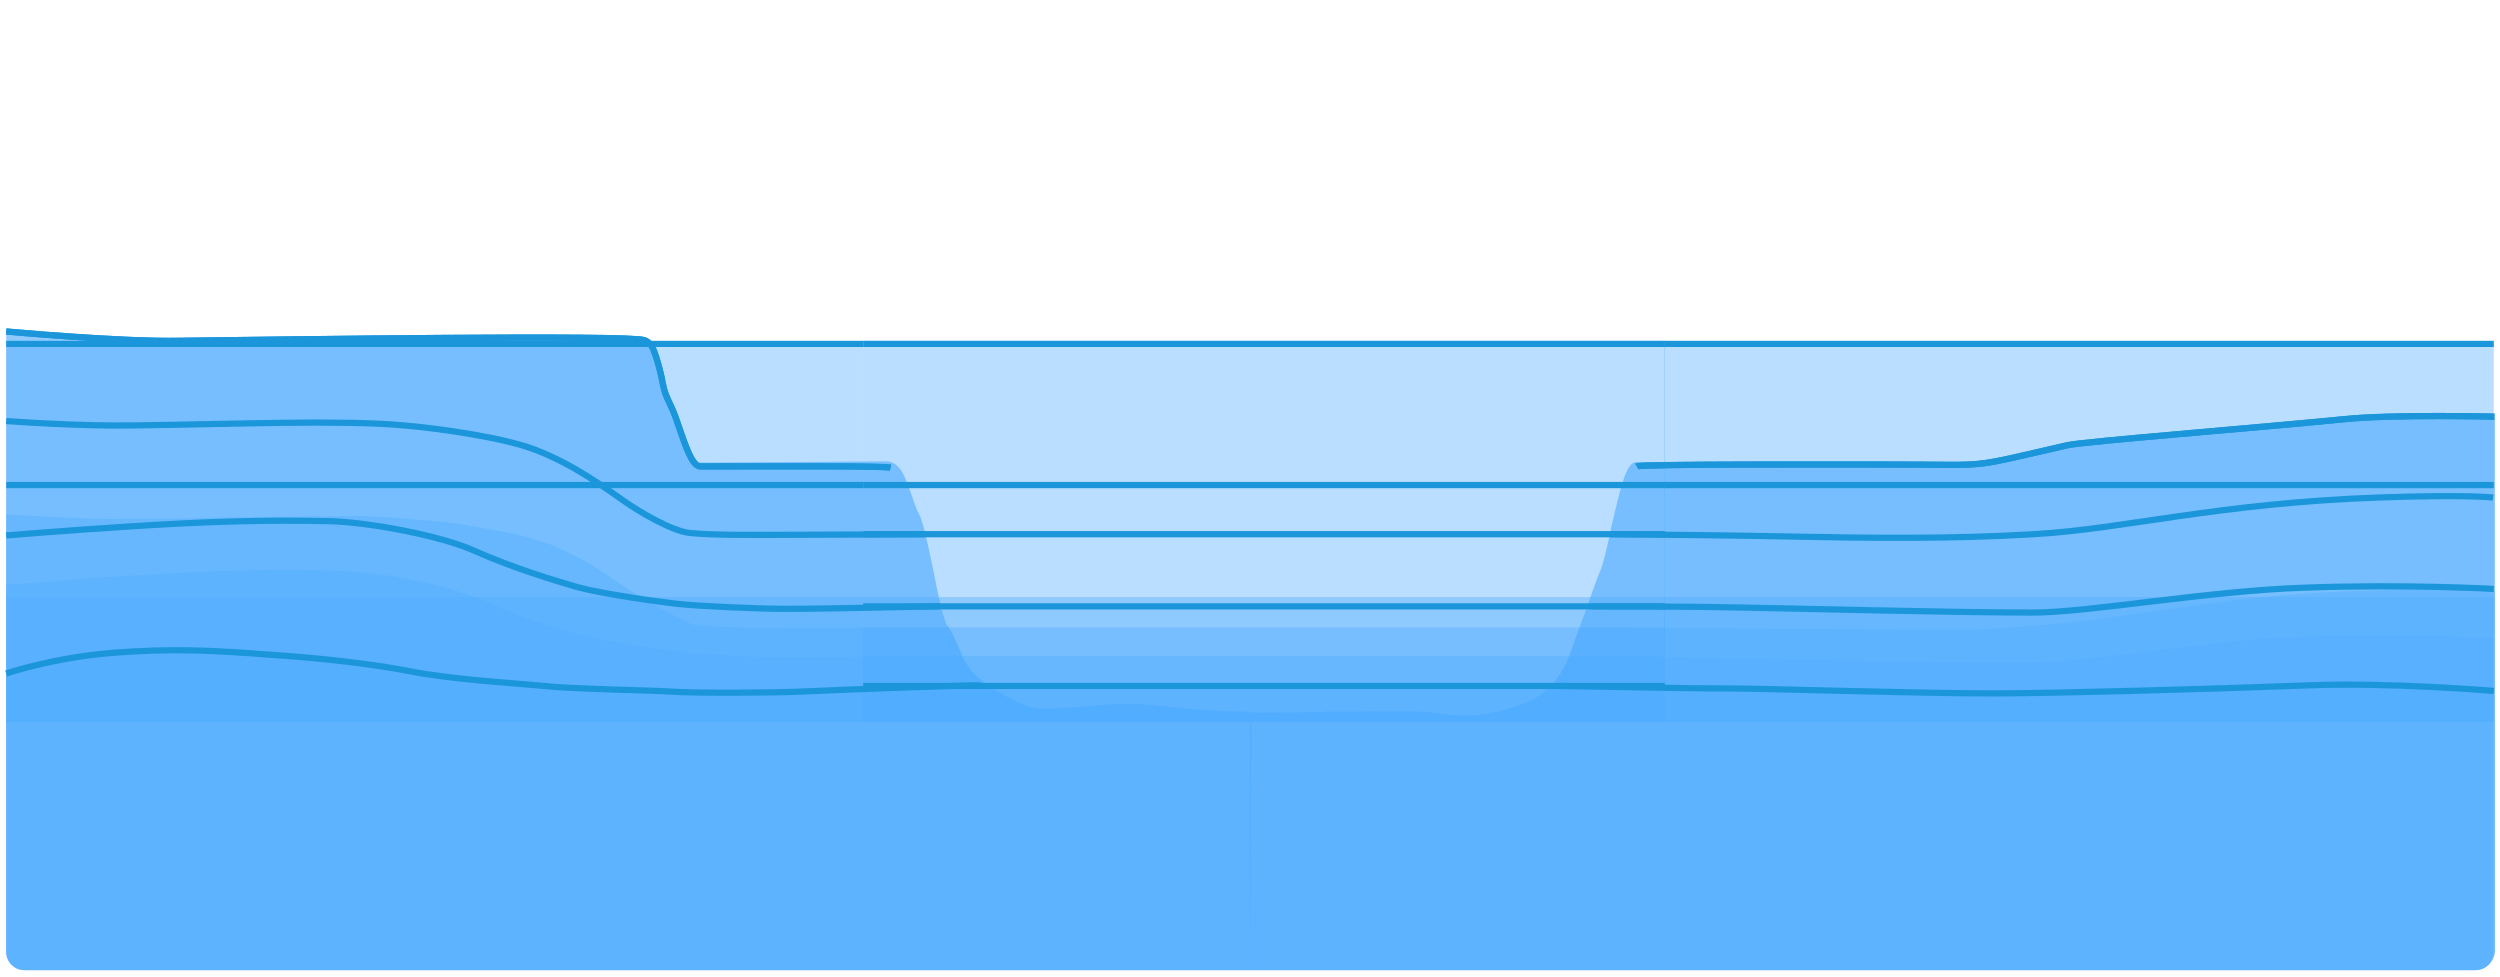
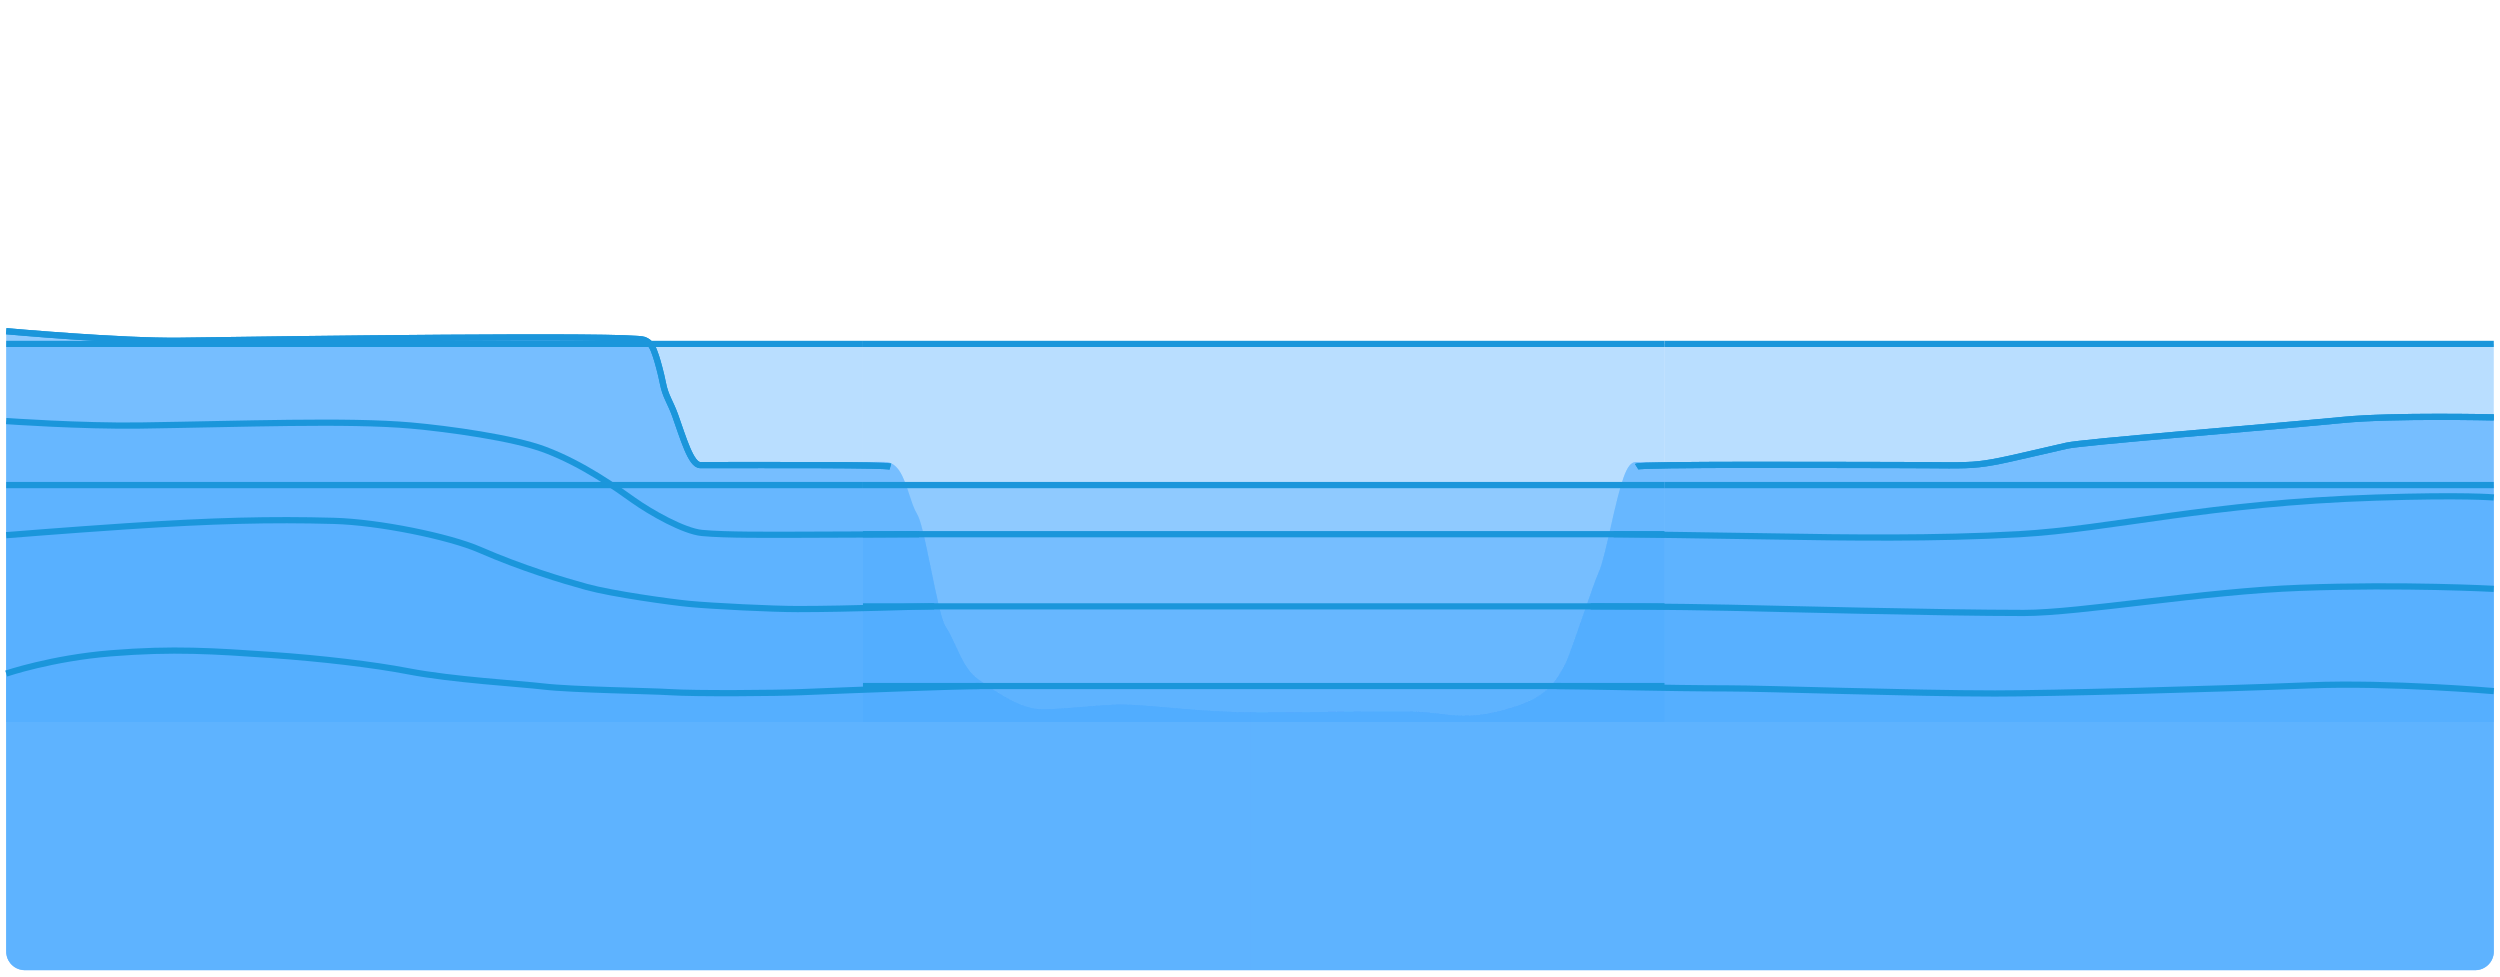
- <svg xmlns="http://www.w3.org/2000/svg" version="1.1" id="Model_2_Gauge_3_CS_Water" x="0px" y="0px" viewBox="0 0 402 157" style="enable-background:new 0 0 402 157;" xml:space="preserve">
-   <style type="text/css">
- 	.st0{opacity:0.4;fill:#50ACFF;enable-background:new    ;}
- 	.st1{fill:none;stroke:#1B96DB;stroke-miterlimit:10;}
- </style>
-   <path id="flood_right_water_level_CREST" class="st0" d="M401,116.1H267.6V96H401V116.1z" />
-   <path id="flood_right_water_level_FLOOD4" class="st0" d="M401,116.1H267.6V55.3H401V116.1z" />
-   <path id="center_water_level_LOW" class="st0" d="M267.6,116.1H138.8v-5.8h128.9v5.8H267.6z" />
-   <path id="center_water_level_MED" class="st0" d="M267.6,116.1H138.8v-10.6h128.9v10.6H267.6z" />
-   <path id="center_water_level_HI" class="st0" d="M267.6,116.1H138.8v-15.2h128.9v15.2H267.6z" />
-   <path id="center_water_level_CREST" class="st0" d="M267.6,116.1H138.8V96h128.9v20.1H267.6z" />
-   <path id="center_water_level_FLOOD4" class="st0" d="M267.6,116.1H138.8V54.8h128.9v61.3H267.6z" />
-   <path id="flood_left_water_level_CREST" class="st0" d="M138.8,116.1H1V96h137.8V116.1z" />
-   <path id="flood_left_water_level_FLOOD4" class="st0" d="M138.8,116.1H1V55.3h137.8V116.1z" />
-   <path id="right_water_level_LOW" class="st0" d="M398,156H201v-41.4c0,0,1.7,0,2.6,0c2.6,0,5.4,0,8.2-0.1c5.8-0.1,11.3-0.1,15-0.1  c1.9,0,3.4,0.2,4.9,0.4c3.2,0.4,6,0.7,11.4-1c3.1-0.9,4.9-2,6.3-3.4c0.2-0.2,1.2,0,1.4,0c0.3,0,0.8,0,1.2,0c0.3,0,0.8,0,1,0  s1.4,0,1.7,0c0.6,0,1.1,0,1.4,0c0.5,0,0.9,0,1.2,0c0.3,0,0.7,0,1.8,0c1.7,0,54,1,56.7,1c2.3,0,6,0,9.8-0.1s9.1-0.1,11.9-0.2  c3.4-0.1,10-0.3,20.9-0.6c9.2-0.3,17.3-0.6,20.6-0.5c4.4,0,10.3,0.3,15.5,0.5c1.1,0.1,5.3,0.4,6.5,0.5v42  C401,154.7,399.7,156,398,156z" />
-   <path id="right_water_level_MED" class="st0" d="M398,156H201v-41.4c0,0,1.7,0,2.6,0c2.6,0,5.4,0,8.2-0.1c5.8-0.1,11.3-0.1,15-0.1  c1.9,0,3.4,0.2,4.9,0.4c3.2,0.4,6,0.7,11.4-1c3.1-0.9,4.9-2,6.3-3.4c0.9-1,1.7-2.2,2.4-3.7c0.1-0.2,0.3-0.6,0.5-1.1  c0.1-0.2,0.9,0,1,0c0.2,0,1,0,1.3,0c0.6,0,0.9,0,1.2,0c0.5,0,1.1,0,1.4,0s0.8,0,1.9,0c1.7,0,54.6,0.9,57.2,1c2.3,0,5.9,0.1,9.6,0  c3.8-0.1,7.9-0.4,10.7-0.8c3.4-0.4,10.3-1.2,21.2-2.5c9-1.1,18.1-1,21.4-1.1c4.4,0,11.2-0.1,16.4,0.2c1.1,0.1,4.1,0.1,5.3,0.2V153  C401,154.7,399.7,156,398,156z" />
-   <path id="right_water_level_HI" class="st0" d="M398,156H201v-41.4c0,0,1.7,0,2.6,0c2.6,0,5.4,0,8.2-0.1c5.8-0.1,11.3-0.1,15-0.1  c1.9,0,3.4,0.2,4.9,0.4c3.2,0.4,6,0.7,11.4-1c3.1-0.9,4.9-2,6.3-3.4c0.9-1,1.7-2.2,2.4-3.7c0.1-0.2,0.3-0.6,0.5-1.1  c0.4-1.1,1-2.9,1.7-4.7c0-0.1,0.3,0,0.5,0c0.1,0,0.2,0,0.4,0s0.2,0,0.4,0c0.1,0,0.1,0,0.3,0c0.1,0,58.6,0.4,61.3,0.3  c2.1,0,5.4-0.2,9.1-0.5c3.9-0.3,7.9-0.7,10.7-1.1c3.4-0.4,12.9-1.9,23.8-3.2c9-1.1,16.3-1.3,19.6-1.4c4.4-0.2,12-0.5,17.2-0.3  c1.1,0.1,2.7,0.1,3.9,0.2v58C401,154.7,399.7,156,398,156z" />
-   <path id="right_water_level_CREST" class="st0" d="M398,156H201v-41.4c0,0,1.7,0,2.6,0c2.6,0,5.4,0,8.2-0.1c5.8-0.1,11.3-0.1,15-0.1  c1.9,0,3.4,0.2,4.9,0.4c3.2,0.4,6,0.7,11.4-1c3.1-0.9,4.9-2,6.3-3.4c0.9-1,1.7-2.2,2.4-3.7c0.1-0.2,0.3-0.6,0.5-1.1  c0.4-1.1,1-2.9,1.7-4.7c0-0.1,0.6-1.7,0.7-1.9c1.1-3.1,2.1-6,2.5-6.9c0.6-1.3,1.3-4.3,1.9-7.3c1.7-7.4,2.5-10.5,4.1-10.5  c1.7,0,50.8,0.5,53.4,0.5c2.1,0,4.2-0.4,7.9-1.3c3.8-0.9,7-1.8,9.8-2.1c3.4-0.4,14.4-1.3,25.3-2.3c9-0.9,18.3-1.7,21.5-1.8  c4.4-0.2,11-0.2,16.2-0.2c1.1,0,2.2,0,3.9,0.1V153C401,154.7,399.7,156,398,156z" />
-   <path id="right_water_level_FLOOD4" class="st0" d="M398,156H201v-41.4c0,0,1.7,0,2.6,0c2.6,0,5.4,0,8.2-0.1  c5.8-0.1,11.3-0.1,15-0.1c1.9,0,3.4,0.2,4.9,0.4c3.2,0.4,6,0.7,11.4-1c3.1-0.9,4.9-2,6.3-3.4c0.9-1,1.7-2.2,2.4-3.7  c0.1-0.2,0.3-0.6,0.5-1.1c0.4-1.1,1-2.9,1.7-4.7c0-0.1,0.6-1.7,0.7-1.9c1.1-3.1,2.1-6,2.5-6.9c0.6-1.3,1.3-4.3,1.9-7.3  c1.7-7.4,2.5-10.5,4.1-10.5c1.7,0,50.8,0.5,53.4,0.5c2.1,0,4.2-0.4,7.9-1.3c3.8-0.9,7-1.8,9.8-2.1c3.4-0.4,14.4-1.3,25.3-2.3  c9-0.9,18.3-1.7,21.5-1.8c4.4-0.2,11-0.2,16.2-0.2c1.1,0,2.2,0,3.9,0.1V153C401,154.7,399.7,156,398,156z" />
-   <path id="left_water_level_LOW" class="st0" d="M201,156H4c-1.7,0-3-1.3-3-3v-44.6c4.9-1.7,11.7-2.8,14.4-3.2  c3-0.5,11.7-0.5,14.1-0.6c7.7-0.2,15.5,0.8,22.9,1.4c4.5,0.4,9.6,1.1,14.4,2c3.8,0.7,6.4,1,8.9,1.2c3.4,0.3,4.2,0.2,6.6,0.5  s5,0.4,6.4,0.6c2.3,0.2,4.5,0.4,6.4,0.4c1.6,0,5.7,0.1,7.8,0.2c2.1,0.1,6.5,0.3,7.4,0.3c0.7,0,7.4,0.1,8.3,0.1c1.2,0,4.8,0.1,7.3,0  c3.7-0.2,24-1.1,30.6-1.1c0.1,0,0.2,0,0.3,0s0.1,0,0.2,0c0.1,0,0.1,0,0.2,0c0.1,0,0.1,0,0.2,0c0.1,0,0.1,0,0.2,0c0.1,0,0.1,0,0.2,0  c0.1,0,0.2,0,0.3,0s0.2,0,0.3,0s0.1,0,0.3,0c0.1,0,0.3-0.1,0.4,0c2.6,1.8,5.9,3.8,8.8,3.8c1.9,0,4.2-0.2,6.5-0.4  c2.4-0.2,4.9-0.4,6.9-0.4c2.1,0,4.4,0.2,6.9,0.5c2.9,0.3,6.3,0.6,10.3,0.7c0.9,0,2.8,0.1,2.8,0.1L201,156L201,156z" />
-   <path id="left_water_level_MED" class="st0" d="M201,156H4c-1.7,0-3-1.3-3-3V94c4.8-0.3,11.7-0.9,14.4-1.1  c2.9-0.2,11.2-0.7,13.6-0.8c7.7-0.4,15.9-0.6,23.3-0.4c4.4,0.1,9.6,0.6,14.4,1.6c4.3,0.9,5.6,1.3,8.5,2.3c4,1.4,5.3,2.2,7.4,3  c0.7,0.3,4.4,1.7,5.8,2.1c1.6,0.5,4.6,1.4,6.6,1.8c2.3,0.5,5.8,1.1,7.9,1.4c2.2,0.3,6.9,1,7.8,1.1c0.7,0.1,6.9,0.4,7.7,0.5  c1.2,0,7,0.3,7.9,0.3c3.8,0,20.2-0.4,26.6-0.4c0.1,0,0.2,0,0.2,0c0.1,0,0.1,0,0.2,0c0.1,0,0.1,0,0.2,0c0.1,0,0.1,0,0.2,0  c0.1,0,0.1,0,0.2,0c0.1,0,0.1,0,0.2,0c0.2,0,0.3-0.1,0.4,0c0.7,1.5,1.6,2.8,2.8,3.7c0.1,0,0.1,0.1,0.1,0.1c0.4,0.3,0.9,0.6,1.4,1  c2.6,1.8,5.9,3.8,8.8,3.8c1.9,0,4.2-0.2,6.5-0.4c2.4-0.2,4.9-0.4,6.9-0.4c2.1,0,4.4,0.2,6.9,0.5c2.9,0.3,6.3,0.6,10.3,0.7  c0.9,0,2.8,0.1,2.8,0.1L201,156L201,156z" />
-   <path id="left_water_level_HI" class="st0" d="M201,156H4c-1.7,0-3-1.3-3-3V82.7c4.1,0.3,11.6,0.6,13.7,0.7c2.9,0.1,10.6,0,12.9,0  c7.8-0.2,11.8-0.2,25.3-0.4c4.4-0.1,8.7,0,13.4,0.5c2.1,0.2,4.3,0.2,8.4,0.9c4.7,0.8,5.8,1,7.3,1.3c2.1,0.5,5.2,1.3,6.9,2  c2.5,1.1,4.7,2.2,6.5,3.3c1.5,1,7.4,4.9,8.6,5.6c1.4,0.9,6.5,3.4,7.3,3.8c0.6,0.3,6.3,0.4,7.4,0.5c1,0,6.7,0.1,7.7,0  c0.9,0,22,0,24.3,0c0.2,0,0.3,0,0.4,0c0.1,0,0.2,0,0.3,0s0.1,0,0.3,0c0.1,0,0.1,0,0.4,0c0.1,0,0.4,0,0.4,0c0.6,0.9,1.1,2,1.5,3  c0.2,0.5,0.5,1,0.7,1.6c0.7,1.5,1.6,2.8,2.8,3.7c0.1,0,0.1,0.1,0.1,0.1c0.4,0.3,0.9,0.6,1.4,1c2.6,1.8,5.9,3.8,8.8,3.8  c1.9,0,4.2-0.2,6.5-0.4c2.4-0.2,4.9-0.4,6.9-0.4c2.1,0,4.4,0.2,6.9,0.5c2.9,0.3,6.3,0.6,10.3,0.7c0.9,0,2.8,0.1,2.8,0.1L201,156  L201,156z" />
-   <path id="left_water_level_CREST" class="st0" d="M201,156H4c-1.7,0-3-1.3-3-3V53.4c4.1,0.3,10.9,0.8,13,1c2.8,0.2,9.2,0.5,11.6,0.6  c7.8,0.1,12.6-0.1,26-0.3c4.4-0.1,16-0.3,20.7-0.3c11.9,0.1,14.6,0,22.4,0c1.6,0,8.4-0.1,10,0.9c0.6,0.4,0.5,1,0.9,1.9  c0.2,0.5,0.5,1.6,0.7,2.2c0.2,0.6,0.5,2.8,0.7,3.5c0.4,1,1.1,2.4,1.6,3.5c0.3,0.6,0.9,2.7,1.3,3.8c0.4,0.9,1.7,4.2,2.6,4.2  s27.7-0.2,30-0.2s3.1,2.7,4,5.2c0.4,1.2,0.8,2.4,1.2,3.1c0.6,1,1.3,4,2.3,8.9c0.7,3.7,1.7,8.2,2.3,9.2c0.1,0.1,0.1,0.2,0.2,0.2  c0.6,0.9,1.1,2,1.5,3c0.2,0.5,0.5,1,0.7,1.6c0.7,1.5,1.6,2.8,2.8,3.7c0.1,0,0.1,0.1,0.1,0.1c0.4,0.3,0.9,0.6,1.4,1  c2.6,1.8,5.9,3.8,8.8,3.8c1.9,0,4.2-0.2,6.5-0.4c2.4-0.2,4.9-0.4,6.9-0.4c2.1,0,4.4,0.2,6.9,0.5c2.9,0.3,6.3,0.6,10.3,0.7  c0.9,0,2.8,0.1,2.8,0.1L201,156L201,156z" />
-   <path id="left_water_level_FLOOD4" class="st0" d="M201,156H4c-1.7,0-3-1.3-3-3V53.4c4.1,0.3,10.9,0.8,13,1  c2.8,0.2,9.2,0.5,11.6,0.6c7.8,0.1,12.6-0.1,26-0.3c4.4-0.1,16-0.3,20.7-0.3c11.9,0.1,14.6,0,22.4,0c1.6,0,8.4-0.1,10,0.9  c0.6,0.4,0.5,1,0.9,1.9c0.2,0.5,0.5,1.6,0.7,2.2c0.2,0.6,0.5,2.8,0.7,3.5c0.4,1,1.1,2.4,1.6,3.5c0.3,0.6,0.9,2.7,1.3,3.8  c0.4,0.9,1.7,4.2,2.6,4.2s27.7-0.2,30-0.2s3.1,2.7,4,5.2c0.4,1.2,0.8,2.4,1.2,3.1c0.6,1,1.3,4,2.3,8.9c0.7,3.7,1.7,8.2,2.3,9.2  c0.1,0.1,0.1,0.2,0.2,0.2c0.6,0.9,1.1,2,1.5,3c0.2,0.5,0.5,1,0.7,1.6c0.7,1.5,1.6,2.8,2.8,3.7c0.1,0,0.1,0.1,0.1,0.1  c0.4,0.3,0.9,0.6,1.4,1c2.6,1.8,5.9,3.8,8.8,3.8c1.9,0,4.2-0.2,6.5-0.4c2.4-0.2,4.9-0.4,6.9-0.4c2.1,0,4.4,0.2,6.9,0.5  c2.9,0.3,6.3,0.6,10.3,0.7c0.9,0,2.8,0.1,2.8,0.1L201,156L201,156z" />
-   <path id="right_water_line_LOW" class="st1" d="M250.3,110.3c3.5,0,18.4,0.4,27.5,0.4c6.2,0,29.6,0.8,43,0.8  c9.1,0,34.7-0.7,50.6-1.3c13-0.5,29.6,0.9,29.6,0.9" />
-   <path id="center_water_line_LOW" class="st1" d="M138.8,110.3c12.7,0,116.8,0,128.9,0" />
-   <path id="left_water_line_LOW" class="st1" d="M1,108.3c0,0,7.3-2.5,16.8-3.3c10-0.8,16.6-0.4,25.9,0.3c7.8,0.5,16.4,1.5,22,2.6  c7,1.4,17.8,2,21.7,2.4c4.6,0.5,17.4,0.7,20.3,0.9c4.1,0.3,17.2,0.2,21.3,0c8.7-0.4,25.6-1,28.6-1" />
-   <path id="right_water_line_MED" class="st1" d="M255.9,97.5c2.2,0,15.8,0,24.6,0.2c6.5,0.1,33.2,0.8,46.4,0.8c8.9,0,28.2-3.5,43.6-4  c16.5-0.6,30.5,0.2,30.5,0.2" />
-   <path id="center_water_line_MED" class="st1" d="M138.8,97.5c12.7,0,116.8,0,128.9,0" />
-   <path id="left_water_line_MED" class="st1" d="M1,86.1c0,0,9.6-0.8,19.1-1.4c13.8-0.9,22.8-1.1,32.8-0.9c7.1,0.2,18.2,2.5,23,4.6  c6.7,3,13.2,4.9,16.9,6c4,1.1,13.3,2.4,16.1,2.7c3.7,0.4,13.3,0.8,17.2,0.8c8.5,0,22.1-0.4,25-0.4" />
-   <path id="right_water_line_HI" class="st1" d="M258.9,85.9c1.2,0,21.7,0.2,30.4,0.4c10.3,0.2,24.7,0.4,37.7-0.4  c14.4-0.8,29.6-5,55.5-5.9c13.9-0.5,18.4,0,18.4,0" />
-   <path id="center_water_line_HI" class="st1" d="M138.8,85.9c12.7,0,116.8,0,128.9,0" />
-   <path id="left_water_line_HI" class="st1" d="M1,67.7c0,0,11.8,0.9,21.1,0.7c15.9-0.2,32.8-0.9,42.8,0c5.9,0.5,16.2,2,21.1,3.9  c6.1,2.3,11.4,6.2,14.1,8.1c2.8,2,8,5,10.8,5.3C114.6,86.1,122,86,126,86c8.5,0,19.9-0.1,22.8-0.1" />
-   <path id="right_water_line_CREST" class="st1" d="M263.2,75c0.7-0.4,32.5-0.3,41.6-0.3c15.8,0,11,0.7,27.6-3.1  c2.6-0.6,30.5-2.8,44.6-4.2c7.9-0.8,24.1-0.4,24.1-0.4" />
-   <path id="right_water_line_FLOOD4" class="st1" d="M263.2,75c0.7-0.4,32.5-0.3,41.6-0.3c15.8,0,11,0.7,27.6-3.1  c2.6-0.6,30.5-2.8,44.6-4.2c7.9-0.8,24.1-0.4,24.1-0.4" />
-   <path id="center_water_line_CREST" class="st1" d="M138.8,78c12.7,0,116.8,0,128.9,0" />
-   <path id="left_water_line_CREST" class="st1" d="M1,53.3c0,0,18.5,1.7,28,1.5c16.2-0.2,72.3-1,74.6-0.1c1.1,0.4,1.4,1.2,1.9,2.7  c0.3,0.9,0.8,2.7,1.1,4.4c0.4,2.1,1.2,3,2,5.2c1.3,3.6,2.5,8,4,8c12.6,0,29.4-0.1,30.6,0.2" />
-   <path id="left_water_line_FLOOD4" class="st1" d="M1,53.3c0,0,18.5,1.7,28,1.5c16.2-0.2,72.3-1,74.6-0.1c1.1,0.4,1.4,1.2,1.9,2.7  c0.3,0.9,0.8,2.7,1.1,4.4c0.4,2.1,1.2,3,2,5.2c1.3,3.6,2.5,8,4,8c12.6,0,29.4-0.1,30.6,0.2" />
-   <path id="flood_right_water_line_CREST" class="st1" d="M267.6,78c1.5,0,133.4,0,133.4,0" />
-   <path id="flood_left_water_line_CREST" class="st1" d="M1,78c0,0,132.1,0,137.8,0" />
-   <path id="flood_right_water_line_FLOOD4" class="st1" d="M267.6,55.3c1.5,0,133.4,0,133.4,0" />
-   <path id="center_water_line_FLOOD4" class="st1" d="M138.8,55.3c12.7,0,116.8,0,128.9,0" />
-   <path id="flood_left_water_line_FLOOD4" class="st1" d="M1,55.3c0,0,132.1,0,137.8,0" />
+ <svg xmlns="http://www.w3.org/2000/svg" version="1.1" id="Gauge_3_CS_Water" x="0px" y="0px" viewBox="0 0 402 157" enable-background="new 0 0 402 157" xml:space="preserve">
+   <path id="flood_right_water_level_CREST" data-name="flood_right_water_level_CREST" style="opacity:0.4;fill:#50ACFF;" d="M401,116.089H267.65V78H401V116.089z" />
+   <path id="flood_right_water_level_FLOOD4" data-name="flood_right_water_level_FLOOD4" style="opacity:0.4;fill:#50ACFF;" d="M401,116.089H267.65V55.3H401V116.089z" />
+   <path id="center_water_level_LOW" data-name="center_water_level_LOW" style="opacity:0.4;fill:#50ACFF;" d="M267.65,116.089h-128.887V110.312h128.887   V116.089z" />
+   <path id="center_water_level_MED" data-name="center_water_level_MED" style="opacity:0.4;fill:#50ACFF;" d="M267.65,116.089h-128.887V97.5h128.887   V116.089z" />
+   <path id="center_water_level_HI" data-name="center_water_level_HI" style="opacity:0.4;fill:#50ACFF;" d="M267.65,116.089h-128.887V85.9h128.887V116.089   z" />
+   <path id="center_water_level_CREST" data-name="center_water_level_CREST" style="opacity:0.4;fill:#50ACFF;" d="M267.65,116.089h-128.887V78h128.887   V116.089z" />
+   <path id="center_water_level_FLOOD4" data-name="center_water_level_FLOOD4" style="opacity:0.4;fill:#50ACFF;" d="M267.65,116.089h-128.887V55.3h128.887   V116.089z" />
+   <path id="flood_left_water_level_CREST" data-name="flood_left_water_level_CREST" style="opacity:0.4;fill:#50ACFF;" d="M138.763,116.089H1V78h137.763V116.089z" />
+   <path id="flood_left_water_level_FLOOD4" data-name="flood_left_water_level_FLOOD4" style="opacity:0.4;fill:#50ACFF;" d="M138.763,116.089H1V55.3h137.763   V116.089z" />
+   <path id="right_water_level_LOW" data-name="right_water_level_LOW" style="opacity:0.4;fill:#50ACFF;" d="M398,156H201v-41.443   c0,0,1.698,0.013,2.56,0.006c2.638-0.015,5.446-0.04,8.224-0.065   c5.797-0.052,11.272-0.1,14.971-0.06c1.891,0.021,3.399,0.197,4.859,0.367   c3.202,0.375,5.966,0.696,11.446-0.99c3.069-0.944,4.885-1.977,6.265-3.447   c0.214-0.229,1.185-0.024,1.445-0.02c0.314,0.005,0.755,0.01,1.166-0.003   c0.292-0.009,0.811,0.011,0.956,0.018c0.221,0.01,1.424,0.046,1.738,0.046   c0.587,0,1.113,0.031,1.445,0.031c0.519,0,0.892-0.015,1.23,0c0.302,0.014,0.712,0.043,1.774,0.043   c1.704,0,54.021,0.988,56.715,1.035c2.263,0.04,5.974,0.027,9.759-0.052   c3.811-0.079,9.122-0.139,11.933-0.181c3.443-0.052,9.994-0.251,20.915-0.621   c9.163-0.311,17.271-0.563,20.553-0.544c4.401,0.026,10.348,0.286,15.531,0.544   c1.144,0.057,5.271,0.449,6.515,0.544V153C401,154.657,399.657,156,398,156z" />
+   <path id="right_water_level_MED" data-name="right_water_level_MED" style="opacity:0.4;fill:#50ACFF;" d="M398,156H201v-41.443   c0,0,1.698,0.013,2.56,0.006c2.638-0.015,5.446-0.04,8.224-0.065   c5.797-0.052,11.272-0.1,14.971-0.06c1.891,0.021,3.399,0.197,4.859,0.367   c3.202,0.375,5.966,0.696,11.446-0.99c3.069-0.944,4.888-1.974,6.265-3.447   c0.928-0.993,1.655-2.188,2.43-3.695c0.108-0.211,0.252-0.595,0.458-1.088   c0.069-0.166,1.08-2.939,1.672-4.669c0.049-0.143,0.596-1.734,0.673-1.948   c0.241-0.672,0.399-1.138,0.515-1.448c0.081-0.217,1.776,0.056,2.078,0.044   c0.302-0.012,0.842,0,1.904,0c1.704,0,54.55,0.935,57.243,0.982c2.263,0.04,5.862,0.119,9.646,0.04   c3.811-0.079,7.929-0.401,10.718-0.754c3.445-0.436,10.345-1.19,21.198-2.461   c9.03-1.058,18.115-1.042,21.397-1.072c4.367-0.04,11.212-0.099,16.395,0.159   c1.144,0.057,4.103,0.144,5.348,0.238V153C401,154.657,399.657,156,398,156z" />
+   <path id="right_water_level_HI" data-name="right_water_level_HI" style="opacity:0.4;fill:#50ACFF;" d="M398,156H201v-41.443   c0,0,1.698,0.013,2.56,0.006c2.638-0.015,5.446-0.04,8.224-0.065   c5.797-0.052,11.272-0.1,14.971-0.06c1.891,0.021,3.399,0.197,4.859,0.367   c3.202,0.375,5.966,0.696,11.446-0.99c3.069-0.944,4.888-1.974,6.265-3.447   c0.928-0.993,1.655-2.188,2.43-3.695c0.108-0.211,0.266-0.589,0.458-1.088   c0.434-1.126,1.038-2.867,1.672-4.669c0.05-0.142,0.603-1.744,0.673-1.948   c1.063-3.072,2.013-5.887,2.485-6.868c0.624-1.297,1.61-5.854,1.686-6.09   c0.039-0.12,0.33-0.079,0.438-0.079c0.113,0,54.858,0.359,57.552,0.349   c2.082-0.008,5.351-0.162,9.123-0.48c3.922-0.331,7.895-0.723,10.684-1.076   c3.445-0.436,12.944-1.901,23.797-3.173c9.03-1.058,16.319-1.28,19.597-1.437   c4.425-0.212,11.991-0.536,17.174-0.278c1.144,0.057,2.662,0.103,3.907,0.197V153   C401,154.657,399.657,156,398,156z" />
+   <path id="right_water_level_CREST" data-name="right_water_level_CREST" style="opacity:0.4;fill:#50ACFF;" d="M398,156H201v-41.443   c0,0,1.698,0.013,2.56,0.006c2.638-0.015,5.446-0.04,8.224-0.065   c5.797-0.052,11.272-0.1,14.971-0.06c1.891,0.021,3.399,0.197,4.859,0.367   c3.202,0.375,5.966,0.696,11.446-0.99c3.069-0.944,4.888-1.974,6.265-3.447   c0.928-0.993,1.655-2.188,2.43-3.695c0.108-0.211,0.266-0.589,0.458-1.088   c0.434-1.126,1.038-2.867,1.672-4.669c0.05-0.142,0.571-1.652,0.673-1.948   c1.066-3.082,2.072-5.976,2.485-6.868c0.601-1.296,1.276-4.324,1.938-7.264   c1.658-7.365,2.518-10.544,4.058-10.548c1.704-0.005,50.754,0.513,53.447,0.503   c2.082-0.008,4.169-0.439,7.853-1.311c3.763-0.891,7.013-1.775,9.802-2.128   c3.445-0.436,14.409-1.293,25.287-2.327c9.037-0.86,18.256-1.667,21.534-1.824   c4.425-0.212,10.987-0.189,16.156-0.153c1.145,0.008,2.233,0.048,3.881,0.053V153   C401,154.657,399.657,156,398,156z" />
+   <path id="right_water_level_FLOOD4" data-name="right_water_level_FLOOD4" style="opacity:0.4;fill:#50ACFF;" d="M398,156H201v-41.443   c0,0,1.698,0.013,2.56,0.006c2.638-0.015,5.446-0.04,8.224-0.065   c5.797-0.052,11.272-0.1,14.971-0.06c1.891,0.021,3.399,0.197,4.859,0.367   c3.202,0.375,5.966,0.696,11.446-0.99c3.069-0.944,4.888-1.974,6.265-3.447   c0.928-0.993,1.655-2.188,2.43-3.695c0.108-0.211,0.266-0.589,0.458-1.088   c0.434-1.126,1.038-2.867,1.672-4.669c0.05-0.142,0.571-1.652,0.673-1.948   c1.066-3.082,2.072-5.976,2.485-6.868c0.601-1.296,1.276-4.324,1.938-7.264   c1.658-7.365,2.518-10.544,4.058-10.548c1.704-0.005,50.754,0.513,53.447,0.503   c2.082-0.008,4.169-0.439,7.853-1.311c3.763-0.891,7.013-1.775,9.802-2.128   c3.445-0.436,14.409-1.293,25.287-2.327c9.037-0.86,18.256-1.667,21.534-1.824   c4.425-0.212,10.987-0.189,16.156-0.153c1.145,0.008,2.233,0.048,3.881,0.053V153   C401,154.657,399.657,156,398,156z" />
+   <path id="left_water_level_LOW" data-name="left_water_level_LOW" style="opacity:0.4;fill:#50ACFF;" d="M201,156H4c-1.657,0-3-1.343-3-3v-44.611   c4.874-1.749,11.726-2.773,14.421-3.173c3.05-0.453,11.718-0.5,14.092-0.55   c7.675-0.162,15.498,0.81,22.862,1.392c4.501,0.356,9.564,1.071,14.367,2.01   c3.763,0.736,6.432,0.997,8.874,1.219c3.412,0.31,4.222,0.238,6.603,0.532   c2.409,0.297,4.951,0.425,6.382,0.576c2.324,0.246,4.507,0.419,6.382,0.443   c1.626,0.021,5.731,0.108,7.835,0.24c2.099,0.131,6.515,0.288,7.36,0.315   c0.671,0.021,7.44,0.059,8.273,0.059c1.205,0,4.825,0.083,7.295-0.022   c3.721-0.158,24.027-1.109,30.606-1.094c0.117,0,0.204-0.024,0.257-0.024   c0.081,0,0.142-0.031,0.2-0.028c0.079,0.003,0.126,0.01,0.195,0.003   c0.063-0.006,0.101,0,0.152-0.003c0.063-0.004,0.075-0.006,0.171-0.006   c0.071,0,0.092-0.003,0.158,0c0.131,0.007,0.16,0,0.262,0c0.124,0,0.175,0,0.298,0.007   c0.124,0.007,0.122,0.007,0.284,0.007c0.109,0,0.323-0.093,0.443-0.01   c2.637,1.822,5.86,3.782,8.814,3.782c1.926,0,4.227-0.193,6.452-0.38   c2.423-0.204,4.929-0.412,6.933-0.369c2.116,0.047,4.351,0.245,6.938,0.475   c2.898,0.257,6.297,0.564,10.339,0.703c0.893,0.031,2.754,0.065,2.754,0.065V156z" />
+   <path id="left_water_level_MED" data-name="left_water_level_MED" style="opacity:0.4;fill:#50ACFF;" d="M201,156H4c-1.657,0-3-1.343-3-3V86.034   c4.806-0.314,11.704-0.871,14.421-1.08c2.881-0.222,11.18-0.672,13.551-0.801   c7.699-0.418,15.92-0.592,23.305-0.418c4.415,0.104,9.642,0.585,14.432,1.587   c4.313,0.903,5.62,1.293,8.543,2.343c3.977,1.429,5.309,2.221,7.402,3.014   c0.706,0.268,4.414,1.708,5.793,2.117c1.627,0.483,4.647,1.372,6.594,1.841   c2.263,0.545,5.783,1.148,7.908,1.433c2.156,0.29,6.919,0.969,7.761,1.056   c0.675,0.069,6.878,0.438,7.71,0.47c1.244,0.049,7.031,0.342,7.904,0.342   c3.757,0,17.161-0.401,23.564-0.401c0.05,0,0.17-0.009,0.215-0.007   c0.062,0.002,0.337,0.002,0.388-0.001c0.055-0.004,0.373,0.004,0.445,0.015   c0.144,0.023,0.482,2.174,1.077,3.151c0.042,0.07,0.101,0.161,0.153,0.241   c0.6,0.926,1.049,1.942,1.538,3.017c0.196,0.43,0.678,1.441,0.739,1.564   c0.727,1.462,1.567,2.81,2.814,3.695c0.069,0.049,0.088,0.062,0.121,0.086   c0.44,0.314,0.906,0.646,1.392,0.983c2.636,1.825,5.86,3.782,8.814,3.782   c1.926,0,4.227-0.193,6.452-0.38c2.423-0.204,4.929-0.412,6.933-0.369   c2.116,0.047,4.351,0.245,6.938,0.475c2.898,0.257,6.297,0.564,10.339,0.703   c0.893,0.031,2.754,0.065,2.754,0.065V156z" />
+   <path id="left_water_level_HI" data-name="left_water_level_HI" style="opacity:0.4;fill:#50ACFF;" d="M201,156H4c-1.657,0-3-1.343-3-3V67.706   c4.079,0.278,11.58,0.608,13.658,0.658c2.888,0.07,10.557,0.038,12.932-0.009   c7.844-0.156,11.83-0.165,25.256-0.392c4.416-0.073,8.719,0.031,13.361,0.48   c2.072,0.201,4.305,0.248,8.374,0.936c4.707,0.796,5.826,0.988,7.347,1.326   c2.094,0.464,5.2,1.294,6.853,2.003c2.481,1.064,4.681,2.185,6.46,3.339   c1.519,0.986,7.428,4.879,8.572,5.607c1.378,0.877,6.474,3.413,7.322,3.754   c0.629,0.253,6.274,0.448,7.395,0.485c1.029,0.034,6.748,0.057,7.7,0.037   c0.881-0.018,19.047-0.044,21.294-0.044c0.152,0,0.251,0.002,0.353,0.002   c0.134-0,0.544,0.01,0.597,0.006c0.032-0.003,0.212,0.65,1.234,5.625   c0.758,3.689,1.666,8.184,2.306,9.174c0.039,0.061,0.103,0.16,0.153,0.241   c0.584,0.94,1.069,1.995,1.538,3.017c0.24,0.522,0.482,1.049,0.739,1.564   c0.725,1.453,1.567,2.81,2.814,3.695c0.069,0.049,0.088,0.062,0.121,0.086   c0.44,0.314,0.906,0.646,1.392,0.983c2.636,1.825,5.86,3.782,8.814,3.782   c1.926,0,4.227-0.193,6.452-0.38c2.423-0.204,4.929-0.412,6.933-0.369   c2.116,0.047,4.351,0.245,6.938,0.475c2.898,0.257,6.297,0.564,10.339,0.703   c0.893,0.031,2.754,0.065,2.754,0.065V156z" />
+   <path id="left_water_level_CREST" data-name="left_water_level_CREST" style="opacity:0.4;fill:#50ACFF;" d="M201,156H4c-1.657,0-3-1.343-3-3V53.363   c4.079,0.278,10.909,0.838,12.984,0.963c2.831,0.17,9.177,0.549,11.552,0.566   c7.758,0.057,12.564-0.057,25.991-0.283c4.416-0.073,16.005-0.305,20.668-0.283   c11.891,0.057,14.6,0.013,22.367,0c1.619-0.003,8.37-0.064,9.959,0.914   c0.643,0.396,0.55,1.017,0.886,1.894c0.18,0.47,0.481,1.626,0.672,2.2   c0.214,0.642,0.451,2.849,0.733,3.544c0.397,0.978,1.1,2.444,1.558,3.544   c0.261,0.626,0.864,2.703,1.344,3.819c0.407,0.945,1.698,4.152,2.57,4.199   c0.88,0.047,27.71-0.166,29.958-0.166c2.26,0,3.112,2.651,3.956,5.2   c0.395,1.192,0.758,2.354,1.245,3.141c0.65,1.05,1.268,4.036,2.266,8.909   c0.748,3.656,1.656,8.179,2.306,9.174c0.052,0.079,0.103,0.16,0.153,0.241   c0.584,0.94,1.069,1.995,1.538,3.017c0.24,0.522,0.482,1.049,0.739,1.564   c0.725,1.453,1.567,2.81,2.814,3.695c0.069,0.049,0.088,0.062,0.121,0.086   c0.44,0.314,0.906,0.646,1.392,0.983c2.636,1.825,5.86,3.782,8.814,3.782   c1.926,0,4.227-0.193,6.452-0.38c2.423-0.204,4.929-0.412,6.933-0.369   c2.116,0.047,4.351,0.245,6.938,0.475c2.898,0.257,6.297,0.564,10.339,0.703   c0.893,0.031,2.754,0.065,2.754,0.065V156z" />
+   <path id="left_water_level_FLOOD4" data-name="left_water_level_FLOOD4" style="opacity:0.4;fill:#50ACFF;" d="M201,156H4c-1.657,0-3-1.343-3-3V53.363   c4.079,0.278,10.909,0.838,12.984,0.963c2.831,0.17,9.177,0.549,11.552,0.566   c7.758,0.057,12.564-0.057,25.991-0.283c4.416-0.073,16.005-0.305,20.668-0.283   c11.891,0.057,14.6,0.013,22.367,0c1.619-0.003,8.37-0.064,9.959,0.914   c0.643,0.396,0.55,1.017,0.886,1.894c0.18,0.47,0.481,1.626,0.672,2.2   c0.214,0.642,0.451,2.849,0.733,3.544c0.397,0.978,1.1,2.444,1.558,3.544   c0.261,0.626,0.864,2.703,1.344,3.819c0.407,0.945,1.698,4.152,2.57,4.199   c0.88,0.047,27.71-0.166,29.958-0.166c2.26,0,3.112,2.651,3.956,5.2   c0.395,1.192,0.758,2.354,1.245,3.141c0.65,1.05,1.268,4.036,2.266,8.909   c0.748,3.656,1.656,8.179,2.306,9.174c0.052,0.079,0.103,0.16,0.153,0.241   c0.584,0.94,1.069,1.995,1.538,3.017c0.24,0.522,0.482,1.049,0.739,1.564   c0.725,1.453,1.567,2.81,2.814,3.695c0.069,0.049,0.088,0.062,0.121,0.086   c0.44,0.314,0.906,0.646,1.392,0.983c2.636,1.825,5.86,3.782,8.814,3.782   c1.926,0,4.227-0.193,6.452-0.38c2.423-0.204,4.929-0.412,6.933-0.369   c2.116,0.047,4.351,0.245,6.938,0.475c2.898,0.257,6.297,0.564,10.339,0.703   c0.893,0.031,2.754,0.065,2.754,0.065V156z" />
+   <path id="right_water_line_LOW" data-name="right_water_line_LOW" style="fill:none;stroke:#1B96DB;stroke-miterlimit:10;" d="M250.324,110.312   c3.523,0,18.373,0.382,27.47,0.382c6.224,0,29.574,0.818,42.995,0.818   c9.07,0,34.701-0.68,50.579-1.309C384.325,109.689,401,111.13,401,111.13" />
+   <path id="center_water_line_LOW" data-name="center_water_line_LOW" style="fill:none;stroke:#1B96DB;stroke-miterlimit:10;" d="M138.763,110.312   c12.712,0,116.8,0,128.887,0" />
+   <path id="left_water_line_LOW" data-name="left_water_line_LOW" style="fill:none;stroke:#1B96DB;stroke-miterlimit:10;" d="M1,108.309   c0,0,7.32-2.488,16.814-3.257c10.044-0.814,16.649-0.362,25.878,0.271   c7.806,0.536,16.378,1.538,21.988,2.624c7.029,1.36,17.795,1.982,21.716,2.443   c4.615,0.543,17.363,0.711,20.268,0.905c4.072,0.271,17.249,0.167,21.264,0   c8.686-0.362,25.624-0.983,28.555-0.983" />
+   <path id="right_water_line_MED" data-name="right_water_line_MED" style="fill:none;stroke:#1B96DB;stroke-miterlimit:10;" d="M255.782,97.5   c2.191,0,13.252,0.034,22.346,0.227c6.63,0.141,33.874,0.837,47.295,0.837   c9.07,0,28.848-3.482,44.505-4.046C386.697,93.914,401,94.688,401,94.688" />
+   <path id="center_water_line_MED" data-name="center_water_line_MED" style="fill:none;stroke:#1B96DB;stroke-miterlimit:10;" d="M138.763,97.5   c12.712,0,116.8,0,128.887,0" />
+   <path id="left_water_line_MED" data-name="left_water_line_MED" style="fill:none;stroke:#1B96DB;stroke-miterlimit:10;" d="M1,86.058   c0,0,9.849-0.798,19.353-1.431c13.954-0.93,23.185-1.145,33.348-0.871   c7.193,0.194,18.51,2.502,23.428,4.644c6.819,2.97,13.387,4.937,17.194,5.982   c4.137,1.137,13.543,2.439,16.441,2.719c3.813,0.369,13.469,0.837,17.487,0.837   c8.563,0,19.032-0.438,21.964-0.438" />
+   <path id="right_water_line_HI" data-name="right_water_line_HI" style="fill:none;stroke:#1B96DB;stroke-miterlimit:10;" d="M259.478,85.9   c1.183,0,17.506,0.22,26.36,0.37c10.634,0.181,25.485,0.386,38.885-0.372   c14.788-0.837,30.463-5.022,57.243-5.883C396.304,79.554,401,79.992,401,79.992" />
+   <path id="center_water_line_HI" data-name="center_water_line_HI" style="fill:none;stroke:#1B96DB;stroke-miterlimit:10;" d="M138.763,85.9   c12.712,0,116.8,0,128.887,0" />
+   <path id="left_water_line_HI" data-name="left_water_line_HI" style="fill:none;stroke:#1B96DB;stroke-miterlimit:10;" d="M1,67.707   c0,0,12.02,0.852,21.545,0.717c16.189-0.23,33.406-0.898,43.548,0   c6.038,0.535,16.492,1.989,21.511,3.88c6.219,2.344,11.59,6.235,14.256,8.133   c2.823,2.009,8.104,4.982,11.003,5.262c3.813,0.369,11.338,0.287,15.356,0.287   c8.563,0,16.636-0.086,19.567-0.086" />
+   <path id="right_water_line_CREST" data-name="right_water_line_CREST" style="fill:none;stroke:#1B96DB;stroke-miterlimit:10;" d="M263.167,75.033   c0.681-0.425,32.512-0.255,41.589-0.255c15.758,0,10.956,0.683,27.573-3.113   c2.589-0.592,30.451-2.805,44.599-4.158C384.798,66.754,401,67.115,401,67.115" />
+   <path id="right_water_line_FLOOD4" data-name="right_water_line_FLOOD4" style="fill:none;stroke:#1B96DB;stroke-miterlimit:10;" d="M263.167,75.033   c0.681-0.425,32.512-0.255,41.589-0.255c15.758,0,10.956,0.683,27.573-3.113   c2.589-0.592,30.451-2.805,44.599-4.158C384.798,66.754,401,67.115,401,67.115" />
+   <path id="center_water_line_CREST" data-name="center_water_line_CREST" style="fill:none;stroke:#1B96DB;stroke-miterlimit:10;" d="M138.763,78   c12.712,0,116.8,0,128.887,0" />
+   <path id="left_water_line_CREST" data-name="left_water_line_CREST" style="fill:none;stroke:#1B96DB;stroke-miterlimit:10;" d="M1,53.253   c0,0,18.482,1.675,28.006,1.539c16.189-0.23,72.322-0.996,74.568-0.143   c1.065,0.404,1.429,1.183,1.911,2.655c0.292,0.893,0.784,2.658,1.119,4.358   c0.413,2.094,1.207,3.022,1.972,5.165c1.289,3.608,2.532,7.96,4.018,7.96   c12.627,0,29.442-0.067,30.577,0.246" />
+   <path id="left_water_line_FLOOD4" data-name="left_water_line_FLOOD4" style="fill:none;stroke:#1B96DB;stroke-miterlimit:10;" d="M1,53.253   c0,0,18.482,1.675,28.006,1.539c16.189-0.23,72.322-0.996,74.568-0.143   c1.065,0.404,1.429,1.183,1.911,2.655c0.292,0.893,0.784,2.658,1.119,4.358   c0.413,2.094,1.207,3.022,1.972,5.165c1.289,3.608,2.532,7.96,4.018,7.96   c12.627,0,29.442-0.067,30.577,0.246" />
+   <path id="flood_right_water_line_CREST" data-name="flood_right_water_line_CREST" style="fill:none;stroke:#1B96DB;stroke-miterlimit:10;" d="M267.65,78   C269.121,78,401,78,401,78" />
+   <path id="flood_left_water_line_CREST" data-name="flood_left_water_line_CREST" style="fill:none;stroke:#1B96DB;stroke-miterlimit:10;" d="M1,78   c0,0,132.106,0,137.763,0" />
+   <path id="flood_right_water_line_FLOOD4" data-name="flood_right_water_line_FLOOD4" style="fill:none;stroke:#1B96DB;stroke-miterlimit:10;" d="M267.65,55.3   C269.121,55.3,401,55.3,401,55.3" />
+   <path id="center_water_line_FLOOD4" data-name="center_water_line_FLOOD4" style="fill:none;stroke:#1B96DB;stroke-miterlimit:10;" d="M138.763,55.3   c12.712,0,116.8,0,128.887,0" />
+   <path id="flood_left_water_line_FLOOD4" data-name="flood_left_water_line_FLOOD4" style="fill:none;stroke:#1B96DB;stroke-miterlimit:10;" d="M1,55.3   c0,0,132.106,0,137.763,0" />
</svg>
